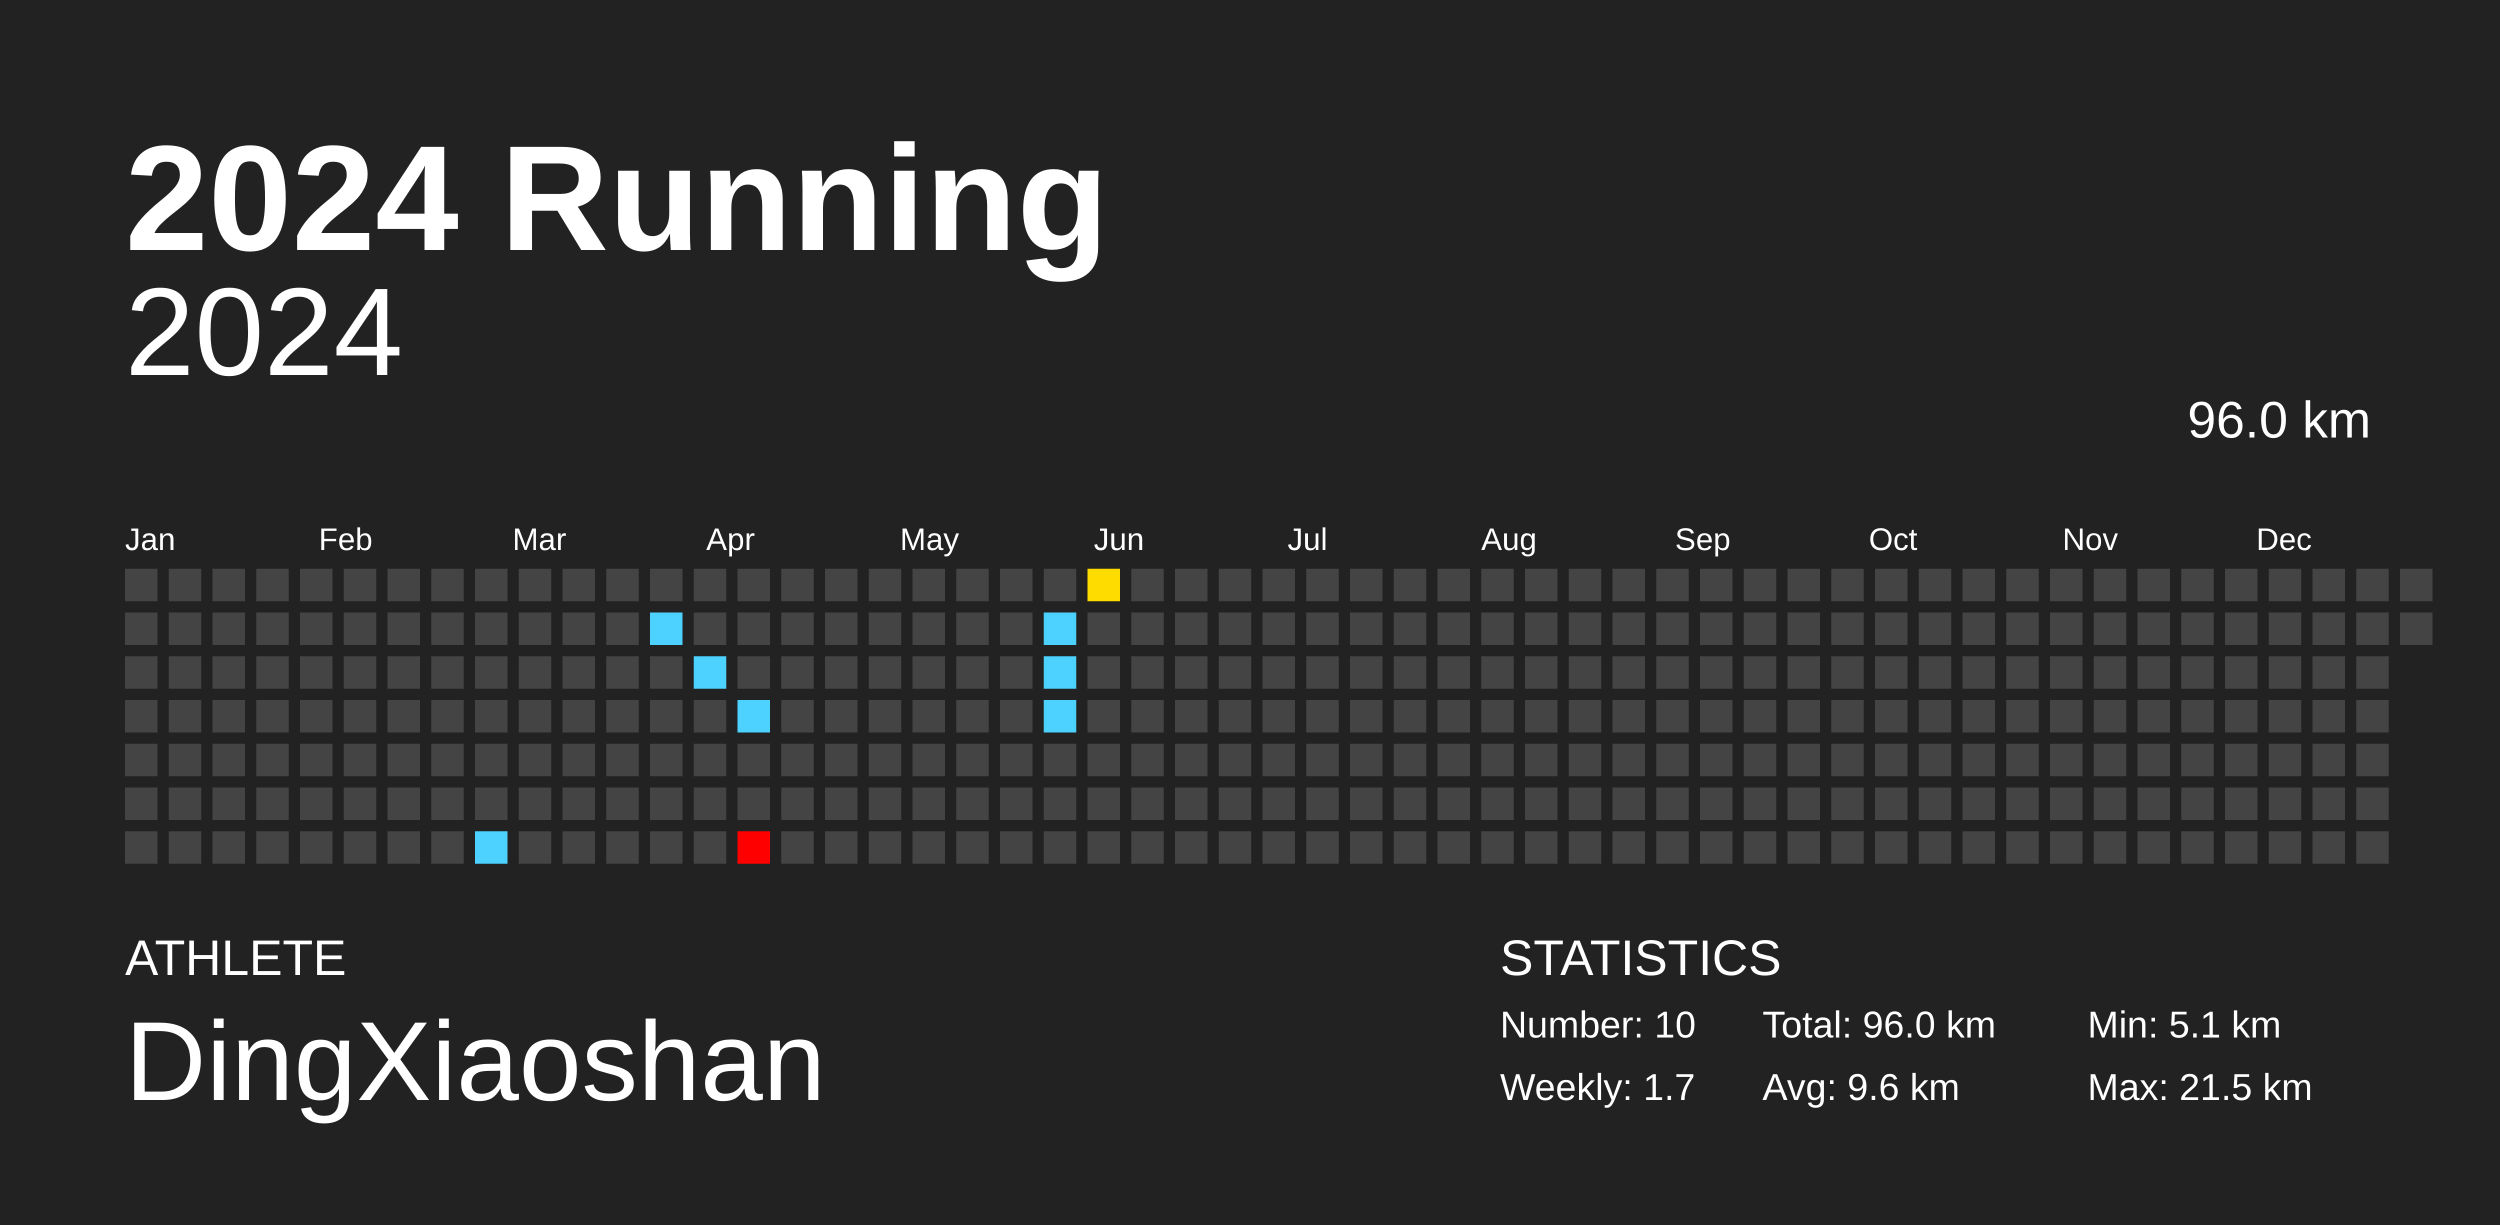
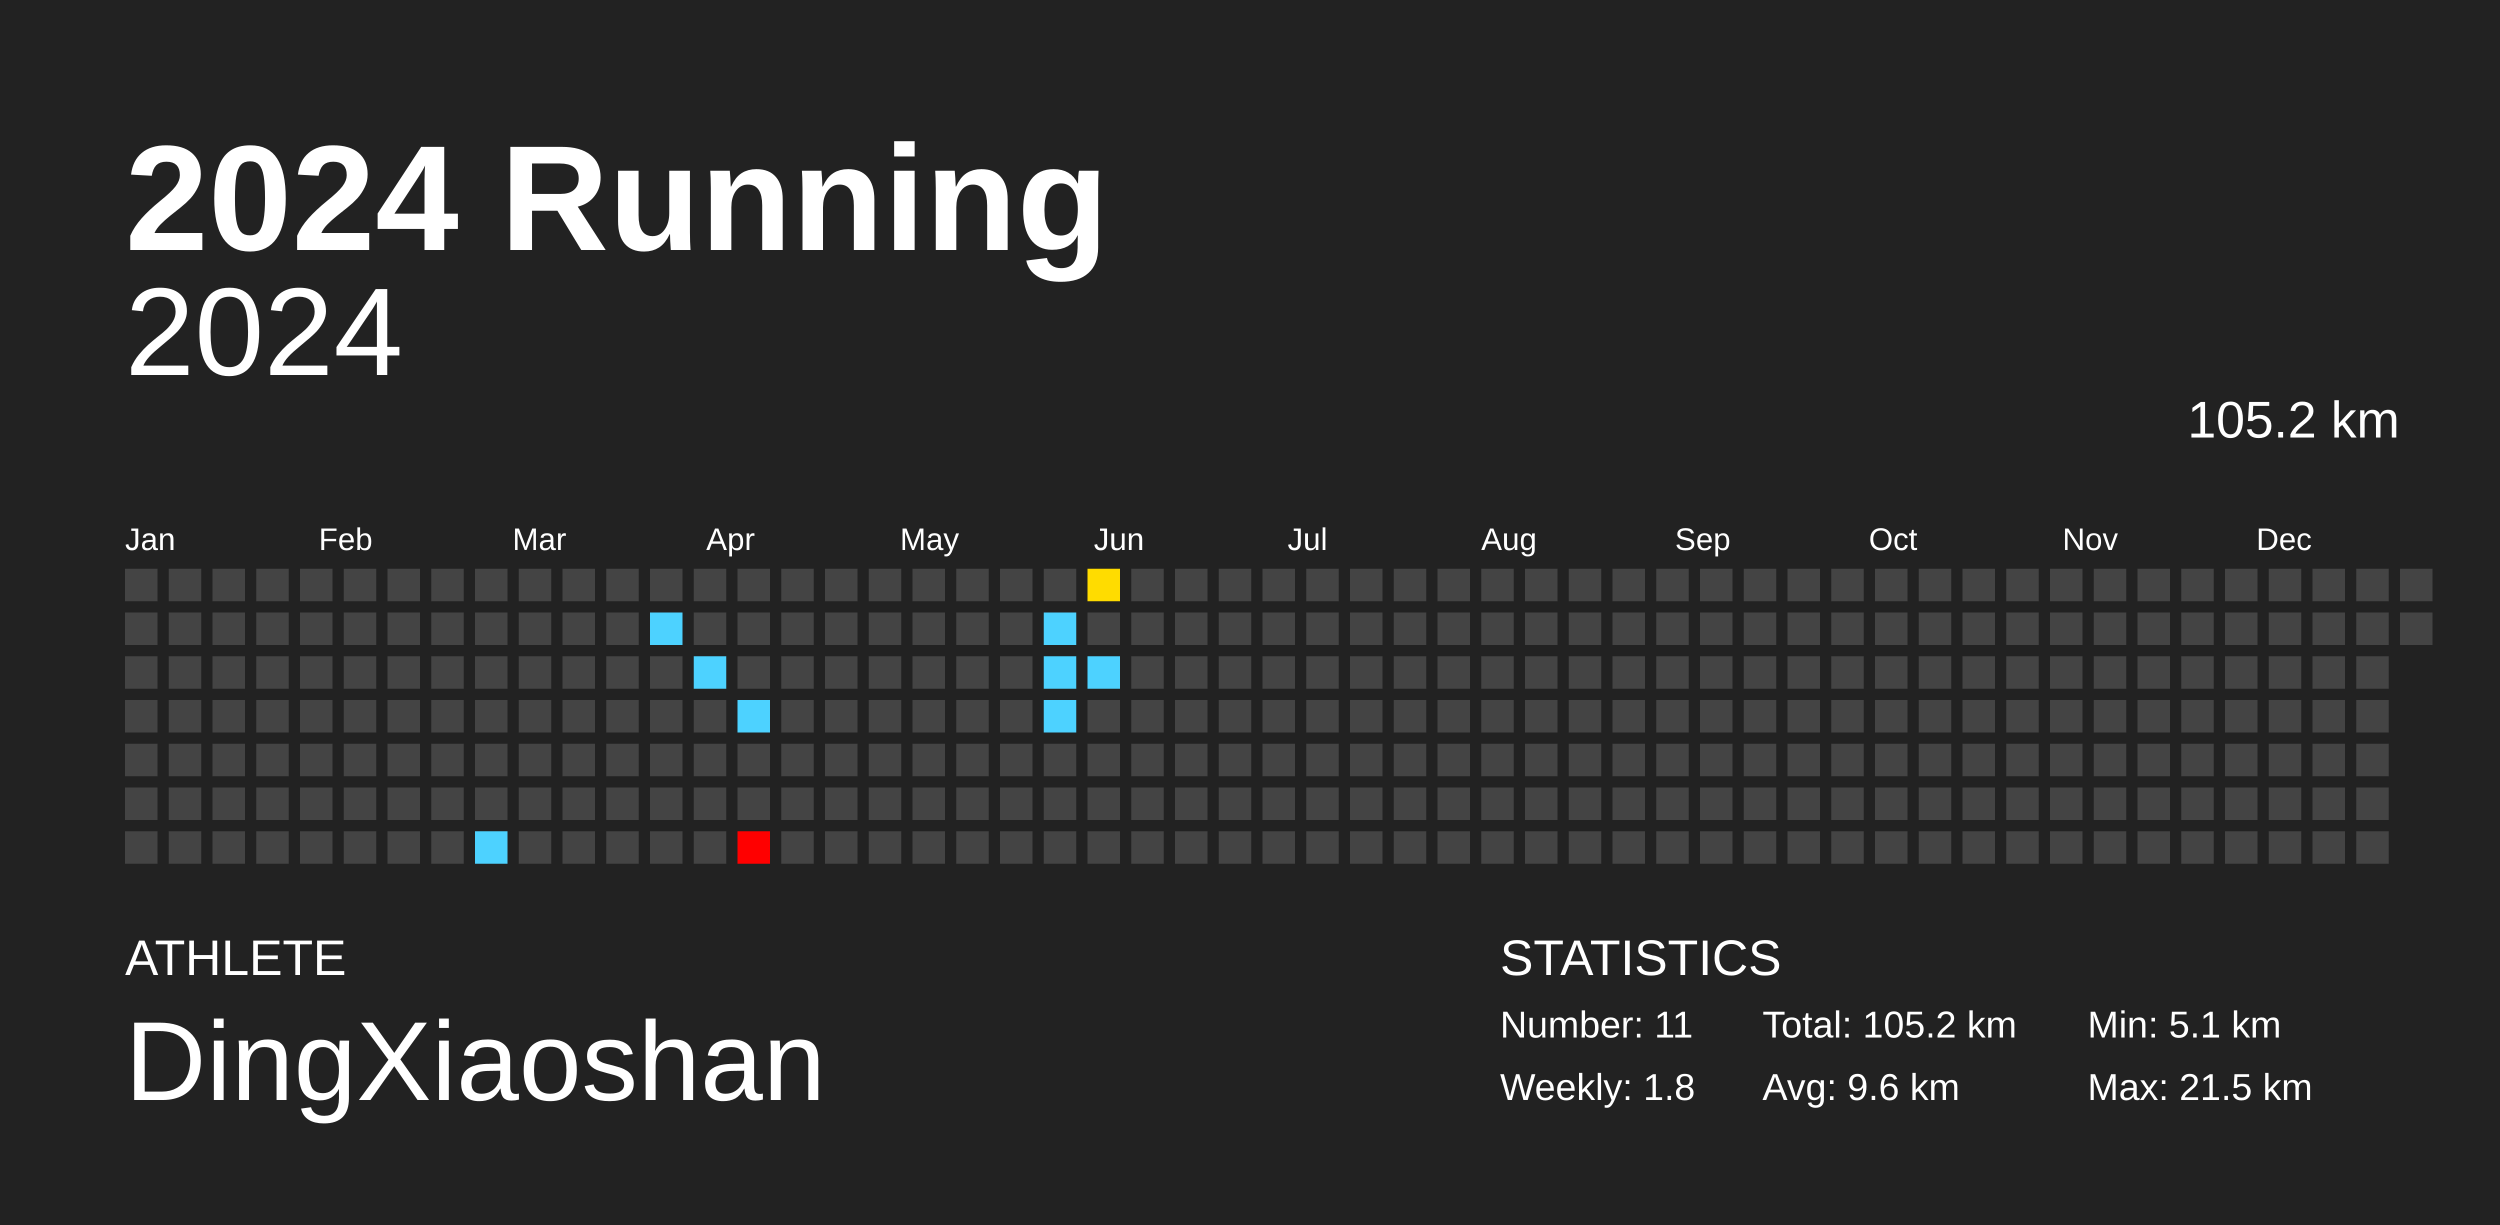
<svg xmlns="http://www.w3.org/2000/svg" baseProfile="full" height="98mm" version="1.1" viewBox="0,0,200,98" width="200mm">
  <defs />
  <rect fill="#222222" height="98" width="200" x="0" y="0" />
  <text fill="#FFFFFF" style="font-size:12px; font-family:Arial; font-weight:bold;" x="10" y="20">2024 Running</text>
  <text fill="#FFFFFF" style="font-size:4px; font-family:Arial" x="10" y="78">ATHLETE</text>
  <text fill="#FFFFFF" style="font-size:9px; font-family:Arial" x="10" y="88">DingXiaoshan</text>
  <text fill="#FFFFFF" style="font-size:4px; font-family:Arial" x="120" y="78">STATISTICS</text>
-   <text fill="#FFFFFF" style="font-size:3px; font-family:Arial" x="120" y="83">Number: 10</text>
-   <text fill="#FFFFFF" style="font-size:3px; font-family:Arial" x="120" y="88">Weekly: 1.7</text>
-   <text fill="#FFFFFF" style="font-size:3px; font-family:Arial" x="141" y="83">Total: 96.0 km</text>
+   <text fill="#FFFFFF" style="font-size:3px; font-family:Arial" x="120" y="83">Number: 11</text>
+   <text fill="#FFFFFF" style="font-size:3px; font-family:Arial" x="120" y="88">Weekly: 1.8</text>
+   <text fill="#FFFFFF" style="font-size:3px; font-family:Arial" x="141" y="83">Total: 105.2 km</text>
  <text fill="#FFFFFF" style="font-size:3px; font-family:Arial" x="141" y="88">Avg: 9.6 km</text>
  <text fill="#FFFFFF" style="font-size:3px; font-family:Arial" x="167" y="83">Min: 5.1 km</text>
  <text fill="#FFFFFF" style="font-size:3px; font-family:Arial" x="167" y="88">Max: 21.5 km</text>
  <text alignment-baseline="hanging" fill="#FFFFFF" style="font-size:10.0px; font-family:Arial;" x="10" y="30">2024</text>
-   <text alignment-baseline="hanging" fill="#FFFFFF" style="font-size:4.125px; font-family:Arial;" x="175" y="35">96.0 km</text>
+   <text alignment-baseline="hanging" fill="#FFFFFF" style="font-size:4.125px; font-family:Arial;" x="175" y="35">105.2 km</text>
  <text fill="#FFFFFF" style="font-size:2.5px; font-family:Arial" x="10.0" y="44">Jan</text>
  <text fill="#FFFFFF" style="font-size:2.5px; font-family:Arial" x="25.5" y="44">Feb</text>
  <text fill="#FFFFFF" style="font-size:2.5px; font-family:Arial" x="41.0" y="44">Mar</text>
  <text fill="#FFFFFF" style="font-size:2.5px; font-family:Arial" x="56.5" y="44">Apr</text>
  <text fill="#FFFFFF" style="font-size:2.5px; font-family:Arial" x="72.0" y="44">May</text>
  <text fill="#FFFFFF" style="font-size:2.5px; font-family:Arial" x="87.5" y="44">Jun</text>
  <text fill="#FFFFFF" style="font-size:2.5px; font-family:Arial" x="103.0" y="44">Jul</text>
  <text fill="#FFFFFF" style="font-size:2.5px; font-family:Arial" x="118.5" y="44">Aug</text>
  <text fill="#FFFFFF" style="font-size:2.5px; font-family:Arial" x="134.0" y="44">Sep</text>
  <text fill="#FFFFFF" style="font-size:2.5px; font-family:Arial" x="149.5" y="44">Oct</text>
  <text fill="#FFFFFF" style="font-size:2.5px; font-family:Arial" x="165.0" y="44">Nov</text>
  <text fill="#FFFFFF" style="font-size:2.5px; font-family:Arial" x="180.5" y="44">Dec</text>
  <rect fill="#444444" height="2.6" width="2.6" x="10.0" y="45.5" />
  <rect fill="#444444" height="2.6" width="2.6" x="10.0" y="49.0" />
  <rect fill="#444444" height="2.6" width="2.6" x="10.0" y="52.5" />
  <rect fill="#444444" height="2.6" width="2.6" x="10.0" y="56.0" />
  <rect fill="#444444" height="2.6" width="2.6" x="10.0" y="59.5" />
  <rect fill="#444444" height="2.6" width="2.6" x="10.0" y="63.0" />
  <rect fill="#444444" height="2.6" width="2.6" x="10.0" y="66.5" />
  <rect fill="#444444" height="2.6" width="2.6" x="13.5" y="45.5" />
  <rect fill="#444444" height="2.6" width="2.6" x="13.5" y="49.0" />
  <rect fill="#444444" height="2.6" width="2.6" x="13.5" y="52.5" />
  <rect fill="#444444" height="2.6" width="2.6" x="13.5" y="56.0" />
  <rect fill="#444444" height="2.6" width="2.6" x="13.5" y="59.5" />
  <rect fill="#444444" height="2.6" width="2.6" x="13.5" y="63.0" />
  <rect fill="#444444" height="2.6" width="2.6" x="13.5" y="66.5" />
  <rect fill="#444444" height="2.6" width="2.6" x="17.0" y="45.5" />
  <rect fill="#444444" height="2.6" width="2.6" x="17.0" y="49.0" />
  <rect fill="#444444" height="2.6" width="2.6" x="17.0" y="52.5" />
  <rect fill="#444444" height="2.6" width="2.6" x="17.0" y="56.0" />
  <rect fill="#444444" height="2.6" width="2.6" x="17.0" y="59.5" />
  <rect fill="#444444" height="2.6" width="2.6" x="17.0" y="63.0" />
  <rect fill="#444444" height="2.6" width="2.6" x="17.0" y="66.5" />
  <rect fill="#444444" height="2.6" width="2.6" x="20.5" y="45.5" />
  <rect fill="#444444" height="2.6" width="2.6" x="20.5" y="49.0" />
  <rect fill="#444444" height="2.6" width="2.6" x="20.5" y="52.5" />
  <rect fill="#444444" height="2.6" width="2.6" x="20.5" y="56.0" />
  <rect fill="#444444" height="2.6" width="2.6" x="20.5" y="59.5" />
  <rect fill="#444444" height="2.6" width="2.6" x="20.5" y="63.0" />
  <rect fill="#444444" height="2.6" width="2.6" x="20.5" y="66.5" />
  <rect fill="#444444" height="2.6" width="2.6" x="24.0" y="45.5" />
  <rect fill="#444444" height="2.6" width="2.6" x="24.0" y="49.0" />
  <rect fill="#444444" height="2.6" width="2.6" x="24.0" y="52.5" />
  <rect fill="#444444" height="2.6" width="2.6" x="24.0" y="56.0" />
  <rect fill="#444444" height="2.6" width="2.6" x="24.0" y="59.5" />
  <rect fill="#444444" height="2.6" width="2.6" x="24.0" y="63.0" />
  <rect fill="#444444" height="2.6" width="2.6" x="24.0" y="66.5" />
  <rect fill="#444444" height="2.6" width="2.6" x="27.5" y="45.5" />
  <rect fill="#444444" height="2.6" width="2.6" x="27.5" y="49.0" />
  <rect fill="#444444" height="2.6" width="2.6" x="27.5" y="52.5" />
  <rect fill="#444444" height="2.6" width="2.6" x="27.5" y="56.0" />
  <rect fill="#444444" height="2.6" width="2.6" x="27.5" y="59.5" />
  <rect fill="#444444" height="2.6" width="2.6" x="27.5" y="63.0" />
  <rect fill="#444444" height="2.6" width="2.6" x="27.5" y="66.5" />
  <rect fill="#444444" height="2.6" width="2.6" x="31.0" y="45.5" />
  <rect fill="#444444" height="2.6" width="2.6" x="31.0" y="49.0" />
  <rect fill="#444444" height="2.6" width="2.6" x="31.0" y="52.5" />
  <rect fill="#444444" height="2.6" width="2.6" x="31.0" y="56.0" />
  <rect fill="#444444" height="2.6" width="2.6" x="31.0" y="59.5" />
  <rect fill="#444444" height="2.6" width="2.6" x="31.0" y="63.0" />
  <rect fill="#444444" height="2.6" width="2.6" x="31.0" y="66.5" />
  <rect fill="#444444" height="2.6" width="2.6" x="34.5" y="45.5" />
  <rect fill="#444444" height="2.6" width="2.6" x="34.5" y="49.0" />
  <rect fill="#444444" height="2.6" width="2.6" x="34.5" y="52.5" />
  <rect fill="#444444" height="2.6" width="2.6" x="34.5" y="56.0" />
  <rect fill="#444444" height="2.6" width="2.6" x="34.5" y="59.5" />
  <rect fill="#444444" height="2.6" width="2.6" x="34.5" y="63.0" />
  <rect fill="#444444" height="2.6" width="2.6" x="34.5" y="66.5" />
  <rect fill="#444444" height="2.6" width="2.6" x="38.0" y="45.5" />
  <rect fill="#444444" height="2.6" width="2.6" x="38.0" y="49.0" />
  <rect fill="#444444" height="2.6" width="2.6" x="38.0" y="52.5" />
  <rect fill="#444444" height="2.6" width="2.6" x="38.0" y="56.0" />
  <rect fill="#444444" height="2.6" width="2.6" x="38.0" y="59.5" />
  <rect fill="#444444" height="2.6" width="2.6" x="38.0" y="63.0" />
  <rect fill="#4dd2ff" height="2.6" width="2.6" x="38.0" y="66.5" />
  <rect fill="#444444" height="2.6" width="2.6" x="41.5" y="45.5" />
  <rect fill="#444444" height="2.6" width="2.6" x="41.5" y="49.0" />
  <rect fill="#444444" height="2.6" width="2.6" x="41.5" y="52.5" />
  <rect fill="#444444" height="2.6" width="2.6" x="41.5" y="56.0" />
  <rect fill="#444444" height="2.6" width="2.6" x="41.5" y="59.5" />
  <rect fill="#444444" height="2.6" width="2.6" x="41.5" y="63.0" />
  <rect fill="#444444" height="2.6" width="2.6" x="41.5" y="66.5" />
  <rect fill="#444444" height="2.6" width="2.6" x="45.0" y="45.5" />
  <rect fill="#444444" height="2.6" width="2.6" x="45.0" y="49.0" />
  <rect fill="#444444" height="2.6" width="2.6" x="45.0" y="52.5" />
  <rect fill="#444444" height="2.6" width="2.6" x="45.0" y="56.0" />
  <rect fill="#444444" height="2.6" width="2.6" x="45.0" y="59.5" />
  <rect fill="#444444" height="2.6" width="2.6" x="45.0" y="63.0" />
  <rect fill="#444444" height="2.6" width="2.6" x="45.0" y="66.5" />
  <rect fill="#444444" height="2.6" width="2.6" x="48.5" y="45.5" />
  <rect fill="#444444" height="2.6" width="2.6" x="48.5" y="49.0" />
  <rect fill="#444444" height="2.6" width="2.6" x="48.5" y="52.5" />
  <rect fill="#444444" height="2.6" width="2.6" x="48.5" y="56.0" />
  <rect fill="#444444" height="2.6" width="2.6" x="48.5" y="59.5" />
  <rect fill="#444444" height="2.6" width="2.6" x="48.5" y="63.0" />
  <rect fill="#444444" height="2.6" width="2.6" x="48.5" y="66.5" />
  <rect fill="#444444" height="2.6" width="2.6" x="52.0" y="45.5" />
  <rect fill="#4dd2ff" height="2.6" width="2.6" x="52.0" y="49.0" />
  <rect fill="#444444" height="2.6" width="2.6" x="52.0" y="52.5" />
  <rect fill="#444444" height="2.6" width="2.6" x="52.0" y="56.0" />
  <rect fill="#444444" height="2.6" width="2.6" x="52.0" y="59.5" />
  <rect fill="#444444" height="2.6" width="2.6" x="52.0" y="63.0" />
  <rect fill="#444444" height="2.6" width="2.6" x="52.0" y="66.5" />
  <rect fill="#444444" height="2.6" width="2.6" x="55.5" y="45.5" />
  <rect fill="#444444" height="2.6" width="2.6" x="55.5" y="49.0" />
  <rect fill="#4dd2ff" height="2.6" width="2.6" x="55.5" y="52.5" />
  <rect fill="#444444" height="2.6" width="2.6" x="55.5" y="56.0" />
  <rect fill="#444444" height="2.6" width="2.6" x="55.5" y="59.5" />
  <rect fill="#444444" height="2.6" width="2.6" x="55.5" y="63.0" />
  <rect fill="#444444" height="2.6" width="2.6" x="55.5" y="66.5" />
  <rect fill="#444444" height="2.6" width="2.6" x="59.0" y="45.5" />
  <rect fill="#444444" height="2.6" width="2.6" x="59.0" y="49.0" />
  <rect fill="#444444" height="2.6" width="2.6" x="59.0" y="52.5" />
  <rect fill="#4dd2ff" height="2.6" width="2.6" x="59.0" y="56.0" />
  <rect fill="#444444" height="2.6" width="2.6" x="59.0" y="59.5" />
  <rect fill="#444444" height="2.6" width="2.6" x="59.0" y="63.0" />
  <rect fill="red" height="2.6" width="2.6" x="59.0" y="66.5" />
  <rect fill="#444444" height="2.6" width="2.6" x="62.5" y="45.5" />
  <rect fill="#444444" height="2.6" width="2.6" x="62.5" y="49.0" />
  <rect fill="#444444" height="2.6" width="2.6" x="62.5" y="52.5" />
  <rect fill="#444444" height="2.6" width="2.6" x="62.5" y="56.0" />
  <rect fill="#444444" height="2.6" width="2.6" x="62.5" y="59.5" />
  <rect fill="#444444" height="2.6" width="2.6" x="62.5" y="63.0" />
  <rect fill="#444444" height="2.6" width="2.6" x="62.5" y="66.5" />
  <rect fill="#444444" height="2.6" width="2.6" x="66.0" y="45.5" />
  <rect fill="#444444" height="2.6" width="2.6" x="66.0" y="49.0" />
  <rect fill="#444444" height="2.6" width="2.6" x="66.0" y="52.5" />
  <rect fill="#444444" height="2.6" width="2.6" x="66.0" y="56.0" />
  <rect fill="#444444" height="2.6" width="2.6" x="66.0" y="59.5" />
  <rect fill="#444444" height="2.6" width="2.6" x="66.0" y="63.0" />
  <rect fill="#444444" height="2.6" width="2.6" x="66.0" y="66.5" />
  <rect fill="#444444" height="2.6" width="2.6" x="69.5" y="45.5" />
  <rect fill="#444444" height="2.6" width="2.6" x="69.5" y="49.0" />
  <rect fill="#444444" height="2.6" width="2.6" x="69.5" y="52.5" />
  <rect fill="#444444" height="2.6" width="2.6" x="69.5" y="56.0" />
  <rect fill="#444444" height="2.6" width="2.6" x="69.5" y="59.5" />
  <rect fill="#444444" height="2.6" width="2.6" x="69.5" y="63.0" />
  <rect fill="#444444" height="2.6" width="2.6" x="69.5" y="66.5" />
  <rect fill="#444444" height="2.6" width="2.6" x="73.0" y="45.5" />
  <rect fill="#444444" height="2.6" width="2.6" x="73.0" y="49.0" />
  <rect fill="#444444" height="2.6" width="2.6" x="73.0" y="52.5" />
  <rect fill="#444444" height="2.6" width="2.6" x="73.0" y="56.0" />
  <rect fill="#444444" height="2.6" width="2.6" x="73.0" y="59.5" />
  <rect fill="#444444" height="2.6" width="2.6" x="73.0" y="63.0" />
  <rect fill="#444444" height="2.6" width="2.6" x="73.0" y="66.5" />
  <rect fill="#444444" height="2.6" width="2.6" x="76.5" y="45.5" />
  <rect fill="#444444" height="2.6" width="2.6" x="76.5" y="49.0" />
  <rect fill="#444444" height="2.6" width="2.6" x="76.5" y="52.5" />
  <rect fill="#444444" height="2.6" width="2.6" x="76.5" y="56.0" />
  <rect fill="#444444" height="2.6" width="2.6" x="76.5" y="59.5" />
  <rect fill="#444444" height="2.6" width="2.6" x="76.5" y="63.0" />
  <rect fill="#444444" height="2.6" width="2.6" x="76.5" y="66.5" />
  <rect fill="#444444" height="2.6" width="2.6" x="80.0" y="45.5" />
  <rect fill="#444444" height="2.6" width="2.6" x="80.0" y="49.0" />
  <rect fill="#444444" height="2.6" width="2.6" x="80.0" y="52.5" />
  <rect fill="#444444" height="2.6" width="2.6" x="80.0" y="56.0" />
  <rect fill="#444444" height="2.6" width="2.6" x="80.0" y="59.5" />
  <rect fill="#444444" height="2.6" width="2.6" x="80.0" y="63.0" />
  <rect fill="#444444" height="2.6" width="2.6" x="80.0" y="66.5" />
  <rect fill="#444444" height="2.6" width="2.6" x="83.5" y="45.5" />
  <rect fill="#4dd2ff" height="2.6" width="2.6" x="83.5" y="49.0" />
  <rect fill="#4dd2ff" height="2.6" width="2.6" x="83.5" y="52.5" />
  <rect fill="#4dd2ff" height="2.6" width="2.6" x="83.5" y="56.0" />
  <rect fill="#444444" height="2.6" width="2.6" x="83.5" y="59.5" />
  <rect fill="#444444" height="2.6" width="2.6" x="83.5" y="63.0" />
  <rect fill="#444444" height="2.6" width="2.6" x="83.5" y="66.5" />
  <rect fill="#ffdc00" height="2.6" width="2.6" x="87.0" y="45.5" />
  <rect fill="#444444" height="2.6" width="2.6" x="87.0" y="49.0" />
-   <rect fill="#444444" height="2.6" width="2.6" x="87.0" y="52.5" />
+   <rect fill="#4dd2ff" height="2.6" width="2.6" x="87.0" y="52.5" />
  <rect fill="#444444" height="2.6" width="2.6" x="87.0" y="56.0" />
  <rect fill="#444444" height="2.6" width="2.6" x="87.0" y="59.5" />
  <rect fill="#444444" height="2.6" width="2.6" x="87.0" y="63.0" />
  <rect fill="#444444" height="2.6" width="2.6" x="87.0" y="66.5" />
  <rect fill="#444444" height="2.6" width="2.6" x="90.5" y="45.5" />
  <rect fill="#444444" height="2.6" width="2.6" x="90.5" y="49.0" />
  <rect fill="#444444" height="2.6" width="2.6" x="90.5" y="52.5" />
  <rect fill="#444444" height="2.6" width="2.6" x="90.5" y="56.0" />
  <rect fill="#444444" height="2.6" width="2.6" x="90.5" y="59.5" />
  <rect fill="#444444" height="2.6" width="2.6" x="90.5" y="63.0" />
  <rect fill="#444444" height="2.6" width="2.6" x="90.5" y="66.5" />
  <rect fill="#444444" height="2.6" width="2.6" x="94.0" y="45.5" />
  <rect fill="#444444" height="2.6" width="2.6" x="94.0" y="49.0" />
  <rect fill="#444444" height="2.6" width="2.6" x="94.0" y="52.5" />
  <rect fill="#444444" height="2.6" width="2.6" x="94.0" y="56.0" />
  <rect fill="#444444" height="2.6" width="2.6" x="94.0" y="59.5" />
  <rect fill="#444444" height="2.6" width="2.6" x="94.0" y="63.0" />
  <rect fill="#444444" height="2.6" width="2.6" x="94.0" y="66.5" />
  <rect fill="#444444" height="2.6" width="2.6" x="97.5" y="45.5" />
  <rect fill="#444444" height="2.6" width="2.6" x="97.5" y="49.0" />
  <rect fill="#444444" height="2.6" width="2.6" x="97.5" y="52.5" />
  <rect fill="#444444" height="2.6" width="2.6" x="97.5" y="56.0" />
  <rect fill="#444444" height="2.6" width="2.6" x="97.5" y="59.5" />
  <rect fill="#444444" height="2.6" width="2.6" x="97.5" y="63.0" />
  <rect fill="#444444" height="2.6" width="2.6" x="97.5" y="66.5" />
  <rect fill="#444444" height="2.6" width="2.6" x="101.0" y="45.5" />
  <rect fill="#444444" height="2.6" width="2.6" x="101.0" y="49.0" />
  <rect fill="#444444" height="2.6" width="2.6" x="101.0" y="52.5" />
  <rect fill="#444444" height="2.6" width="2.6" x="101.0" y="56.0" />
  <rect fill="#444444" height="2.6" width="2.6" x="101.0" y="59.5" />
  <rect fill="#444444" height="2.6" width="2.6" x="101.0" y="63.0" />
  <rect fill="#444444" height="2.6" width="2.6" x="101.0" y="66.5" />
  <rect fill="#444444" height="2.6" width="2.6" x="104.5" y="45.5" />
  <rect fill="#444444" height="2.6" width="2.6" x="104.5" y="49.0" />
  <rect fill="#444444" height="2.6" width="2.6" x="104.5" y="52.5" />
  <rect fill="#444444" height="2.6" width="2.6" x="104.5" y="56.0" />
  <rect fill="#444444" height="2.6" width="2.6" x="104.5" y="59.5" />
  <rect fill="#444444" height="2.6" width="2.6" x="104.5" y="63.0" />
  <rect fill="#444444" height="2.6" width="2.6" x="104.5" y="66.5" />
  <rect fill="#444444" height="2.6" width="2.6" x="108.0" y="45.5" />
  <rect fill="#444444" height="2.6" width="2.6" x="108.0" y="49.0" />
  <rect fill="#444444" height="2.6" width="2.6" x="108.0" y="52.5" />
  <rect fill="#444444" height="2.6" width="2.6" x="108.0" y="56.0" />
  <rect fill="#444444" height="2.6" width="2.6" x="108.0" y="59.5" />
  <rect fill="#444444" height="2.6" width="2.6" x="108.0" y="63.0" />
  <rect fill="#444444" height="2.6" width="2.6" x="108.0" y="66.5" />
  <rect fill="#444444" height="2.6" width="2.6" x="111.5" y="45.5" />
  <rect fill="#444444" height="2.6" width="2.6" x="111.5" y="49.0" />
  <rect fill="#444444" height="2.6" width="2.6" x="111.5" y="52.5" />
  <rect fill="#444444" height="2.6" width="2.6" x="111.5" y="56.0" />
  <rect fill="#444444" height="2.6" width="2.6" x="111.5" y="59.5" />
  <rect fill="#444444" height="2.6" width="2.6" x="111.5" y="63.0" />
  <rect fill="#444444" height="2.6" width="2.6" x="111.5" y="66.5" />
  <rect fill="#444444" height="2.6" width="2.6" x="115.0" y="45.5" />
  <rect fill="#444444" height="2.6" width="2.6" x="115.0" y="49.0" />
  <rect fill="#444444" height="2.6" width="2.6" x="115.0" y="52.5" />
  <rect fill="#444444" height="2.6" width="2.6" x="115.0" y="56.0" />
  <rect fill="#444444" height="2.6" width="2.6" x="115.0" y="59.5" />
  <rect fill="#444444" height="2.6" width="2.6" x="115.0" y="63.0" />
  <rect fill="#444444" height="2.6" width="2.6" x="115.0" y="66.5" />
  <rect fill="#444444" height="2.6" width="2.6" x="118.5" y="45.5" />
  <rect fill="#444444" height="2.6" width="2.6" x="118.5" y="49.0" />
  <rect fill="#444444" height="2.6" width="2.6" x="118.5" y="52.5" />
  <rect fill="#444444" height="2.6" width="2.6" x="118.5" y="56.0" />
  <rect fill="#444444" height="2.6" width="2.6" x="118.5" y="59.5" />
  <rect fill="#444444" height="2.6" width="2.6" x="118.5" y="63.0" />
  <rect fill="#444444" height="2.6" width="2.6" x="118.5" y="66.5" />
  <rect fill="#444444" height="2.6" width="2.6" x="122.0" y="45.5" />
  <rect fill="#444444" height="2.6" width="2.6" x="122.0" y="49.0" />
  <rect fill="#444444" height="2.6" width="2.6" x="122.0" y="52.5" />
  <rect fill="#444444" height="2.6" width="2.6" x="122.0" y="56.0" />
  <rect fill="#444444" height="2.6" width="2.6" x="122.0" y="59.5" />
  <rect fill="#444444" height="2.6" width="2.6" x="122.0" y="63.0" />
  <rect fill="#444444" height="2.6" width="2.6" x="122.0" y="66.5" />
  <rect fill="#444444" height="2.6" width="2.6" x="125.5" y="45.5" />
  <rect fill="#444444" height="2.6" width="2.6" x="125.5" y="49.0" />
  <rect fill="#444444" height="2.6" width="2.6" x="125.5" y="52.5" />
  <rect fill="#444444" height="2.6" width="2.6" x="125.5" y="56.0" />
  <rect fill="#444444" height="2.6" width="2.6" x="125.5" y="59.5" />
  <rect fill="#444444" height="2.6" width="2.6" x="125.5" y="63.0" />
  <rect fill="#444444" height="2.6" width="2.6" x="125.5" y="66.5" />
  <rect fill="#444444" height="2.6" width="2.6" x="129.0" y="45.5" />
  <rect fill="#444444" height="2.6" width="2.6" x="129.0" y="49.0" />
  <rect fill="#444444" height="2.6" width="2.6" x="129.0" y="52.5" />
  <rect fill="#444444" height="2.6" width="2.6" x="129.0" y="56.0" />
  <rect fill="#444444" height="2.6" width="2.6" x="129.0" y="59.5" />
  <rect fill="#444444" height="2.6" width="2.6" x="129.0" y="63.0" />
  <rect fill="#444444" height="2.6" width="2.6" x="129.0" y="66.5" />
  <rect fill="#444444" height="2.6" width="2.6" x="132.5" y="45.5" />
  <rect fill="#444444" height="2.6" width="2.6" x="132.5" y="49.0" />
  <rect fill="#444444" height="2.6" width="2.6" x="132.5" y="52.5" />
  <rect fill="#444444" height="2.6" width="2.6" x="132.5" y="56.0" />
  <rect fill="#444444" height="2.6" width="2.6" x="132.5" y="59.5" />
  <rect fill="#444444" height="2.6" width="2.6" x="132.5" y="63.0" />
  <rect fill="#444444" height="2.6" width="2.6" x="132.5" y="66.5" />
  <rect fill="#444444" height="2.6" width="2.6" x="136.0" y="45.5" />
  <rect fill="#444444" height="2.6" width="2.6" x="136.0" y="49.0" />
  <rect fill="#444444" height="2.6" width="2.6" x="136.0" y="52.5" />
  <rect fill="#444444" height="2.6" width="2.6" x="136.0" y="56.0" />
  <rect fill="#444444" height="2.6" width="2.6" x="136.0" y="59.5" />
  <rect fill="#444444" height="2.6" width="2.6" x="136.0" y="63.0" />
  <rect fill="#444444" height="2.6" width="2.6" x="136.0" y="66.5" />
  <rect fill="#444444" height="2.6" width="2.6" x="139.5" y="45.5" />
  <rect fill="#444444" height="2.6" width="2.6" x="139.5" y="49.0" />
  <rect fill="#444444" height="2.6" width="2.6" x="139.5" y="52.5" />
  <rect fill="#444444" height="2.6" width="2.6" x="139.5" y="56.0" />
  <rect fill="#444444" height="2.6" width="2.6" x="139.5" y="59.5" />
  <rect fill="#444444" height="2.6" width="2.6" x="139.5" y="63.0" />
  <rect fill="#444444" height="2.6" width="2.6" x="139.5" y="66.5" />
  <rect fill="#444444" height="2.6" width="2.6" x="143.0" y="45.5" />
  <rect fill="#444444" height="2.6" width="2.6" x="143.0" y="49.0" />
  <rect fill="#444444" height="2.6" width="2.6" x="143.0" y="52.5" />
  <rect fill="#444444" height="2.6" width="2.6" x="143.0" y="56.0" />
  <rect fill="#444444" height="2.6" width="2.6" x="143.0" y="59.5" />
  <rect fill="#444444" height="2.6" width="2.6" x="143.0" y="63.0" />
  <rect fill="#444444" height="2.6" width="2.6" x="143.0" y="66.5" />
  <rect fill="#444444" height="2.6" width="2.6" x="146.5" y="45.5" />
  <rect fill="#444444" height="2.6" width="2.6" x="146.5" y="49.0" />
  <rect fill="#444444" height="2.6" width="2.6" x="146.5" y="52.5" />
  <rect fill="#444444" height="2.6" width="2.6" x="146.5" y="56.0" />
  <rect fill="#444444" height="2.6" width="2.6" x="146.5" y="59.5" />
  <rect fill="#444444" height="2.6" width="2.6" x="146.5" y="63.0" />
  <rect fill="#444444" height="2.6" width="2.6" x="146.5" y="66.5" />
  <rect fill="#444444" height="2.6" width="2.6" x="150.0" y="45.5" />
  <rect fill="#444444" height="2.6" width="2.6" x="150.0" y="49.0" />
  <rect fill="#444444" height="2.6" width="2.6" x="150.0" y="52.5" />
  <rect fill="#444444" height="2.6" width="2.6" x="150.0" y="56.0" />
  <rect fill="#444444" height="2.6" width="2.6" x="150.0" y="59.5" />
  <rect fill="#444444" height="2.6" width="2.6" x="150.0" y="63.0" />
  <rect fill="#444444" height="2.6" width="2.6" x="150.0" y="66.5" />
  <rect fill="#444444" height="2.6" width="2.6" x="153.5" y="45.5" />
  <rect fill="#444444" height="2.6" width="2.6" x="153.5" y="49.0" />
  <rect fill="#444444" height="2.6" width="2.6" x="153.5" y="52.5" />
  <rect fill="#444444" height="2.6" width="2.6" x="153.5" y="56.0" />
  <rect fill="#444444" height="2.6" width="2.6" x="153.5" y="59.5" />
  <rect fill="#444444" height="2.6" width="2.6" x="153.5" y="63.0" />
  <rect fill="#444444" height="2.6" width="2.6" x="153.5" y="66.5" />
  <rect fill="#444444" height="2.6" width="2.6" x="157.0" y="45.5" />
  <rect fill="#444444" height="2.6" width="2.6" x="157.0" y="49.0" />
  <rect fill="#444444" height="2.6" width="2.6" x="157.0" y="52.5" />
  <rect fill="#444444" height="2.6" width="2.6" x="157.0" y="56.0" />
  <rect fill="#444444" height="2.6" width="2.6" x="157.0" y="59.5" />
  <rect fill="#444444" height="2.6" width="2.6" x="157.0" y="63.0" />
  <rect fill="#444444" height="2.6" width="2.6" x="157.0" y="66.5" />
  <rect fill="#444444" height="2.6" width="2.6" x="160.5" y="45.5" />
  <rect fill="#444444" height="2.6" width="2.6" x="160.5" y="49.0" />
  <rect fill="#444444" height="2.6" width="2.6" x="160.5" y="52.5" />
  <rect fill="#444444" height="2.6" width="2.6" x="160.5" y="56.0" />
  <rect fill="#444444" height="2.6" width="2.6" x="160.5" y="59.5" />
  <rect fill="#444444" height="2.6" width="2.6" x="160.5" y="63.0" />
  <rect fill="#444444" height="2.6" width="2.6" x="160.5" y="66.5" />
  <rect fill="#444444" height="2.6" width="2.6" x="164.0" y="45.5" />
  <rect fill="#444444" height="2.6" width="2.6" x="164.0" y="49.0" />
  <rect fill="#444444" height="2.6" width="2.6" x="164.0" y="52.5" />
  <rect fill="#444444" height="2.6" width="2.6" x="164.0" y="56.0" />
  <rect fill="#444444" height="2.6" width="2.6" x="164.0" y="59.5" />
  <rect fill="#444444" height="2.6" width="2.6" x="164.0" y="63.0" />
  <rect fill="#444444" height="2.6" width="2.6" x="164.0" y="66.5" />
  <rect fill="#444444" height="2.6" width="2.6" x="167.5" y="45.5" />
  <rect fill="#444444" height="2.6" width="2.6" x="167.5" y="49.0" />
  <rect fill="#444444" height="2.6" width="2.6" x="167.5" y="52.5" />
  <rect fill="#444444" height="2.6" width="2.6" x="167.5" y="56.0" />
  <rect fill="#444444" height="2.6" width="2.6" x="167.5" y="59.5" />
  <rect fill="#444444" height="2.6" width="2.6" x="167.5" y="63.0" />
  <rect fill="#444444" height="2.6" width="2.6" x="167.5" y="66.5" />
  <rect fill="#444444" height="2.6" width="2.6" x="171.0" y="45.5" />
  <rect fill="#444444" height="2.6" width="2.6" x="171.0" y="49.0" />
  <rect fill="#444444" height="2.6" width="2.6" x="171.0" y="52.5" />
  <rect fill="#444444" height="2.6" width="2.6" x="171.0" y="56.0" />
  <rect fill="#444444" height="2.6" width="2.6" x="171.0" y="59.5" />
  <rect fill="#444444" height="2.6" width="2.6" x="171.0" y="63.0" />
  <rect fill="#444444" height="2.6" width="2.6" x="171.0" y="66.5" />
  <rect fill="#444444" height="2.6" width="2.6" x="174.5" y="45.5" />
  <rect fill="#444444" height="2.6" width="2.6" x="174.5" y="49.0" />
  <rect fill="#444444" height="2.6" width="2.6" x="174.5" y="52.5" />
  <rect fill="#444444" height="2.6" width="2.6" x="174.5" y="56.0" />
  <rect fill="#444444" height="2.6" width="2.6" x="174.5" y="59.5" />
  <rect fill="#444444" height="2.6" width="2.6" x="174.5" y="63.0" />
  <rect fill="#444444" height="2.6" width="2.6" x="174.5" y="66.5" />
  <rect fill="#444444" height="2.6" width="2.6" x="178.0" y="45.5" />
  <rect fill="#444444" height="2.6" width="2.6" x="178.0" y="49.0" />
  <rect fill="#444444" height="2.6" width="2.6" x="178.0" y="52.5" />
  <rect fill="#444444" height="2.6" width="2.6" x="178.0" y="56.0" />
  <rect fill="#444444" height="2.6" width="2.6" x="178.0" y="59.5" />
  <rect fill="#444444" height="2.6" width="2.6" x="178.0" y="63.0" />
  <rect fill="#444444" height="2.6" width="2.6" x="178.0" y="66.5" />
  <rect fill="#444444" height="2.6" width="2.6" x="181.5" y="45.5" />
  <rect fill="#444444" height="2.6" width="2.6" x="181.5" y="49.0" />
  <rect fill="#444444" height="2.6" width="2.6" x="181.5" y="52.5" />
  <rect fill="#444444" height="2.6" width="2.6" x="181.5" y="56.0" />
  <rect fill="#444444" height="2.6" width="2.6" x="181.5" y="59.5" />
  <rect fill="#444444" height="2.6" width="2.6" x="181.5" y="63.0" />
  <rect fill="#444444" height="2.6" width="2.6" x="181.5" y="66.5" />
  <rect fill="#444444" height="2.6" width="2.6" x="185.0" y="45.5" />
  <rect fill="#444444" height="2.6" width="2.6" x="185.0" y="49.0" />
  <rect fill="#444444" height="2.6" width="2.6" x="185.0" y="52.5" />
  <rect fill="#444444" height="2.6" width="2.6" x="185.0" y="56.0" />
  <rect fill="#444444" height="2.6" width="2.6" x="185.0" y="59.5" />
  <rect fill="#444444" height="2.6" width="2.6" x="185.0" y="63.0" />
  <rect fill="#444444" height="2.6" width="2.6" x="185.0" y="66.5" />
  <rect fill="#444444" height="2.6" width="2.6" x="188.5" y="45.5" />
  <rect fill="#444444" height="2.6" width="2.6" x="188.5" y="49.0" />
  <rect fill="#444444" height="2.6" width="2.6" x="188.5" y="52.5" />
  <rect fill="#444444" height="2.6" width="2.6" x="188.5" y="56.0" />
  <rect fill="#444444" height="2.6" width="2.6" x="188.5" y="59.5" />
  <rect fill="#444444" height="2.6" width="2.6" x="188.5" y="63.0" />
  <rect fill="#444444" height="2.6" width="2.6" x="188.5" y="66.5" />
  <rect fill="#444444" height="2.6" width="2.6" x="192.0" y="45.5" />
  <rect fill="#444444" height="2.6" width="2.6" x="192.0" y="49.0" />
</svg>
